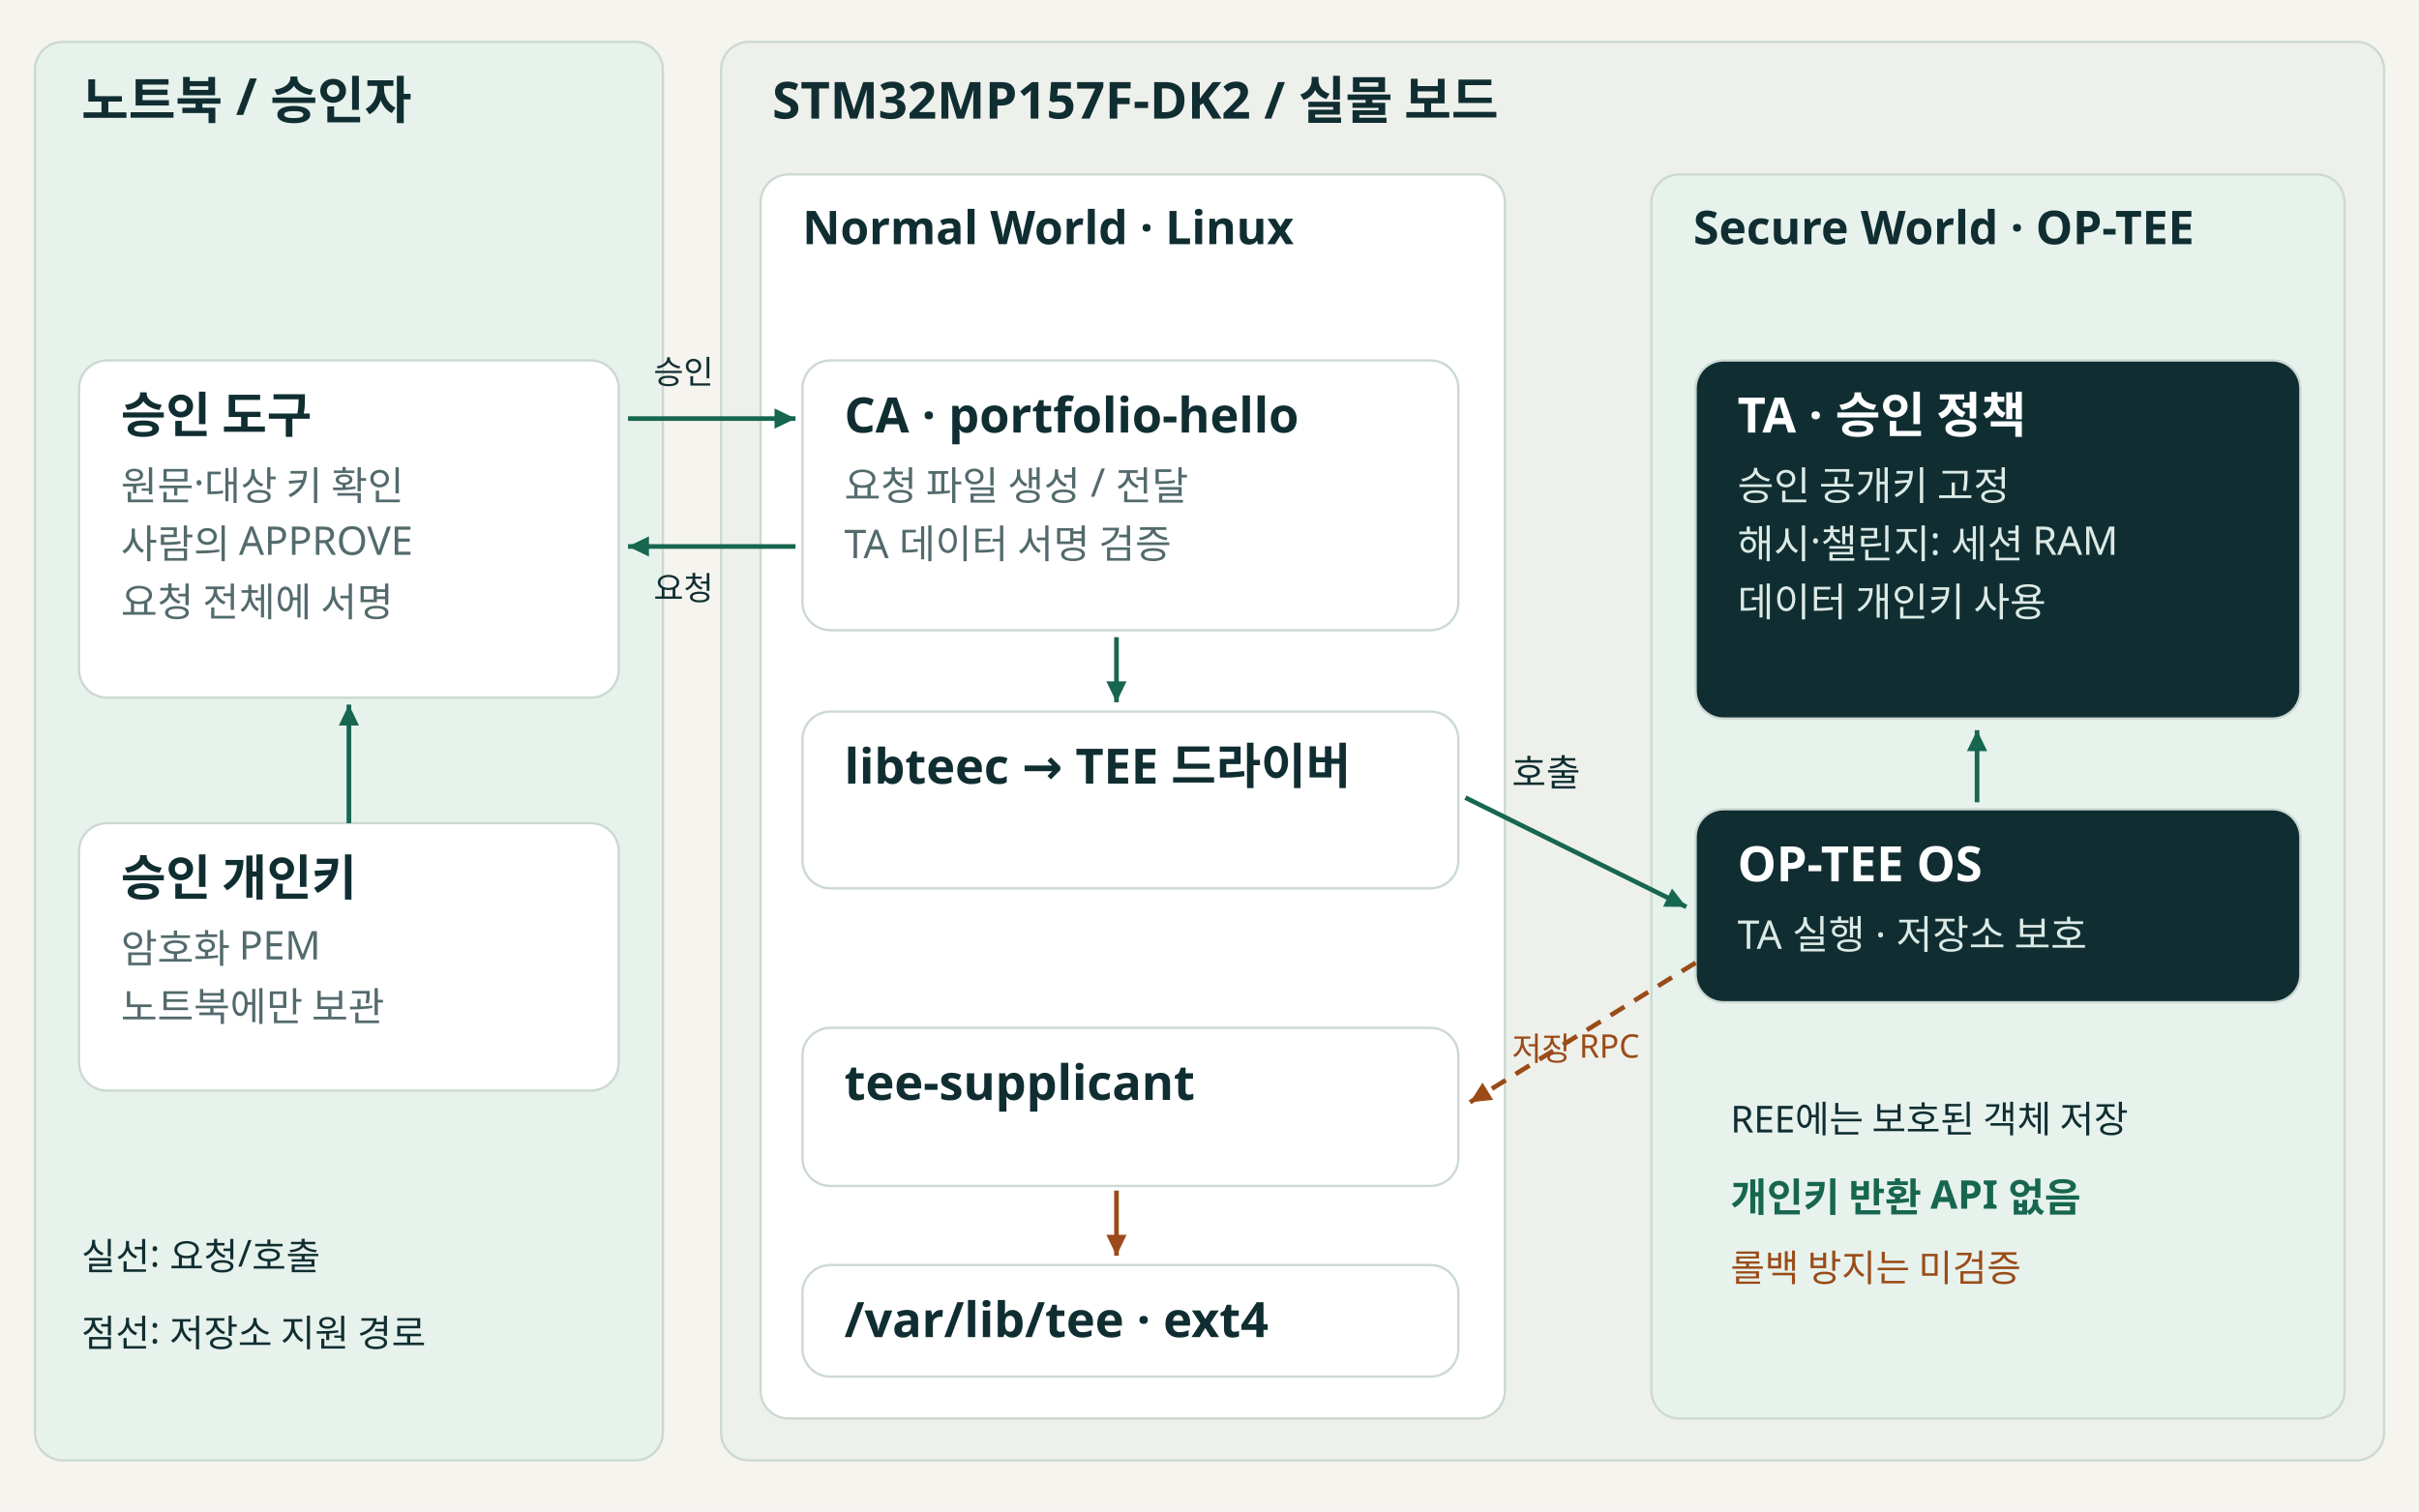
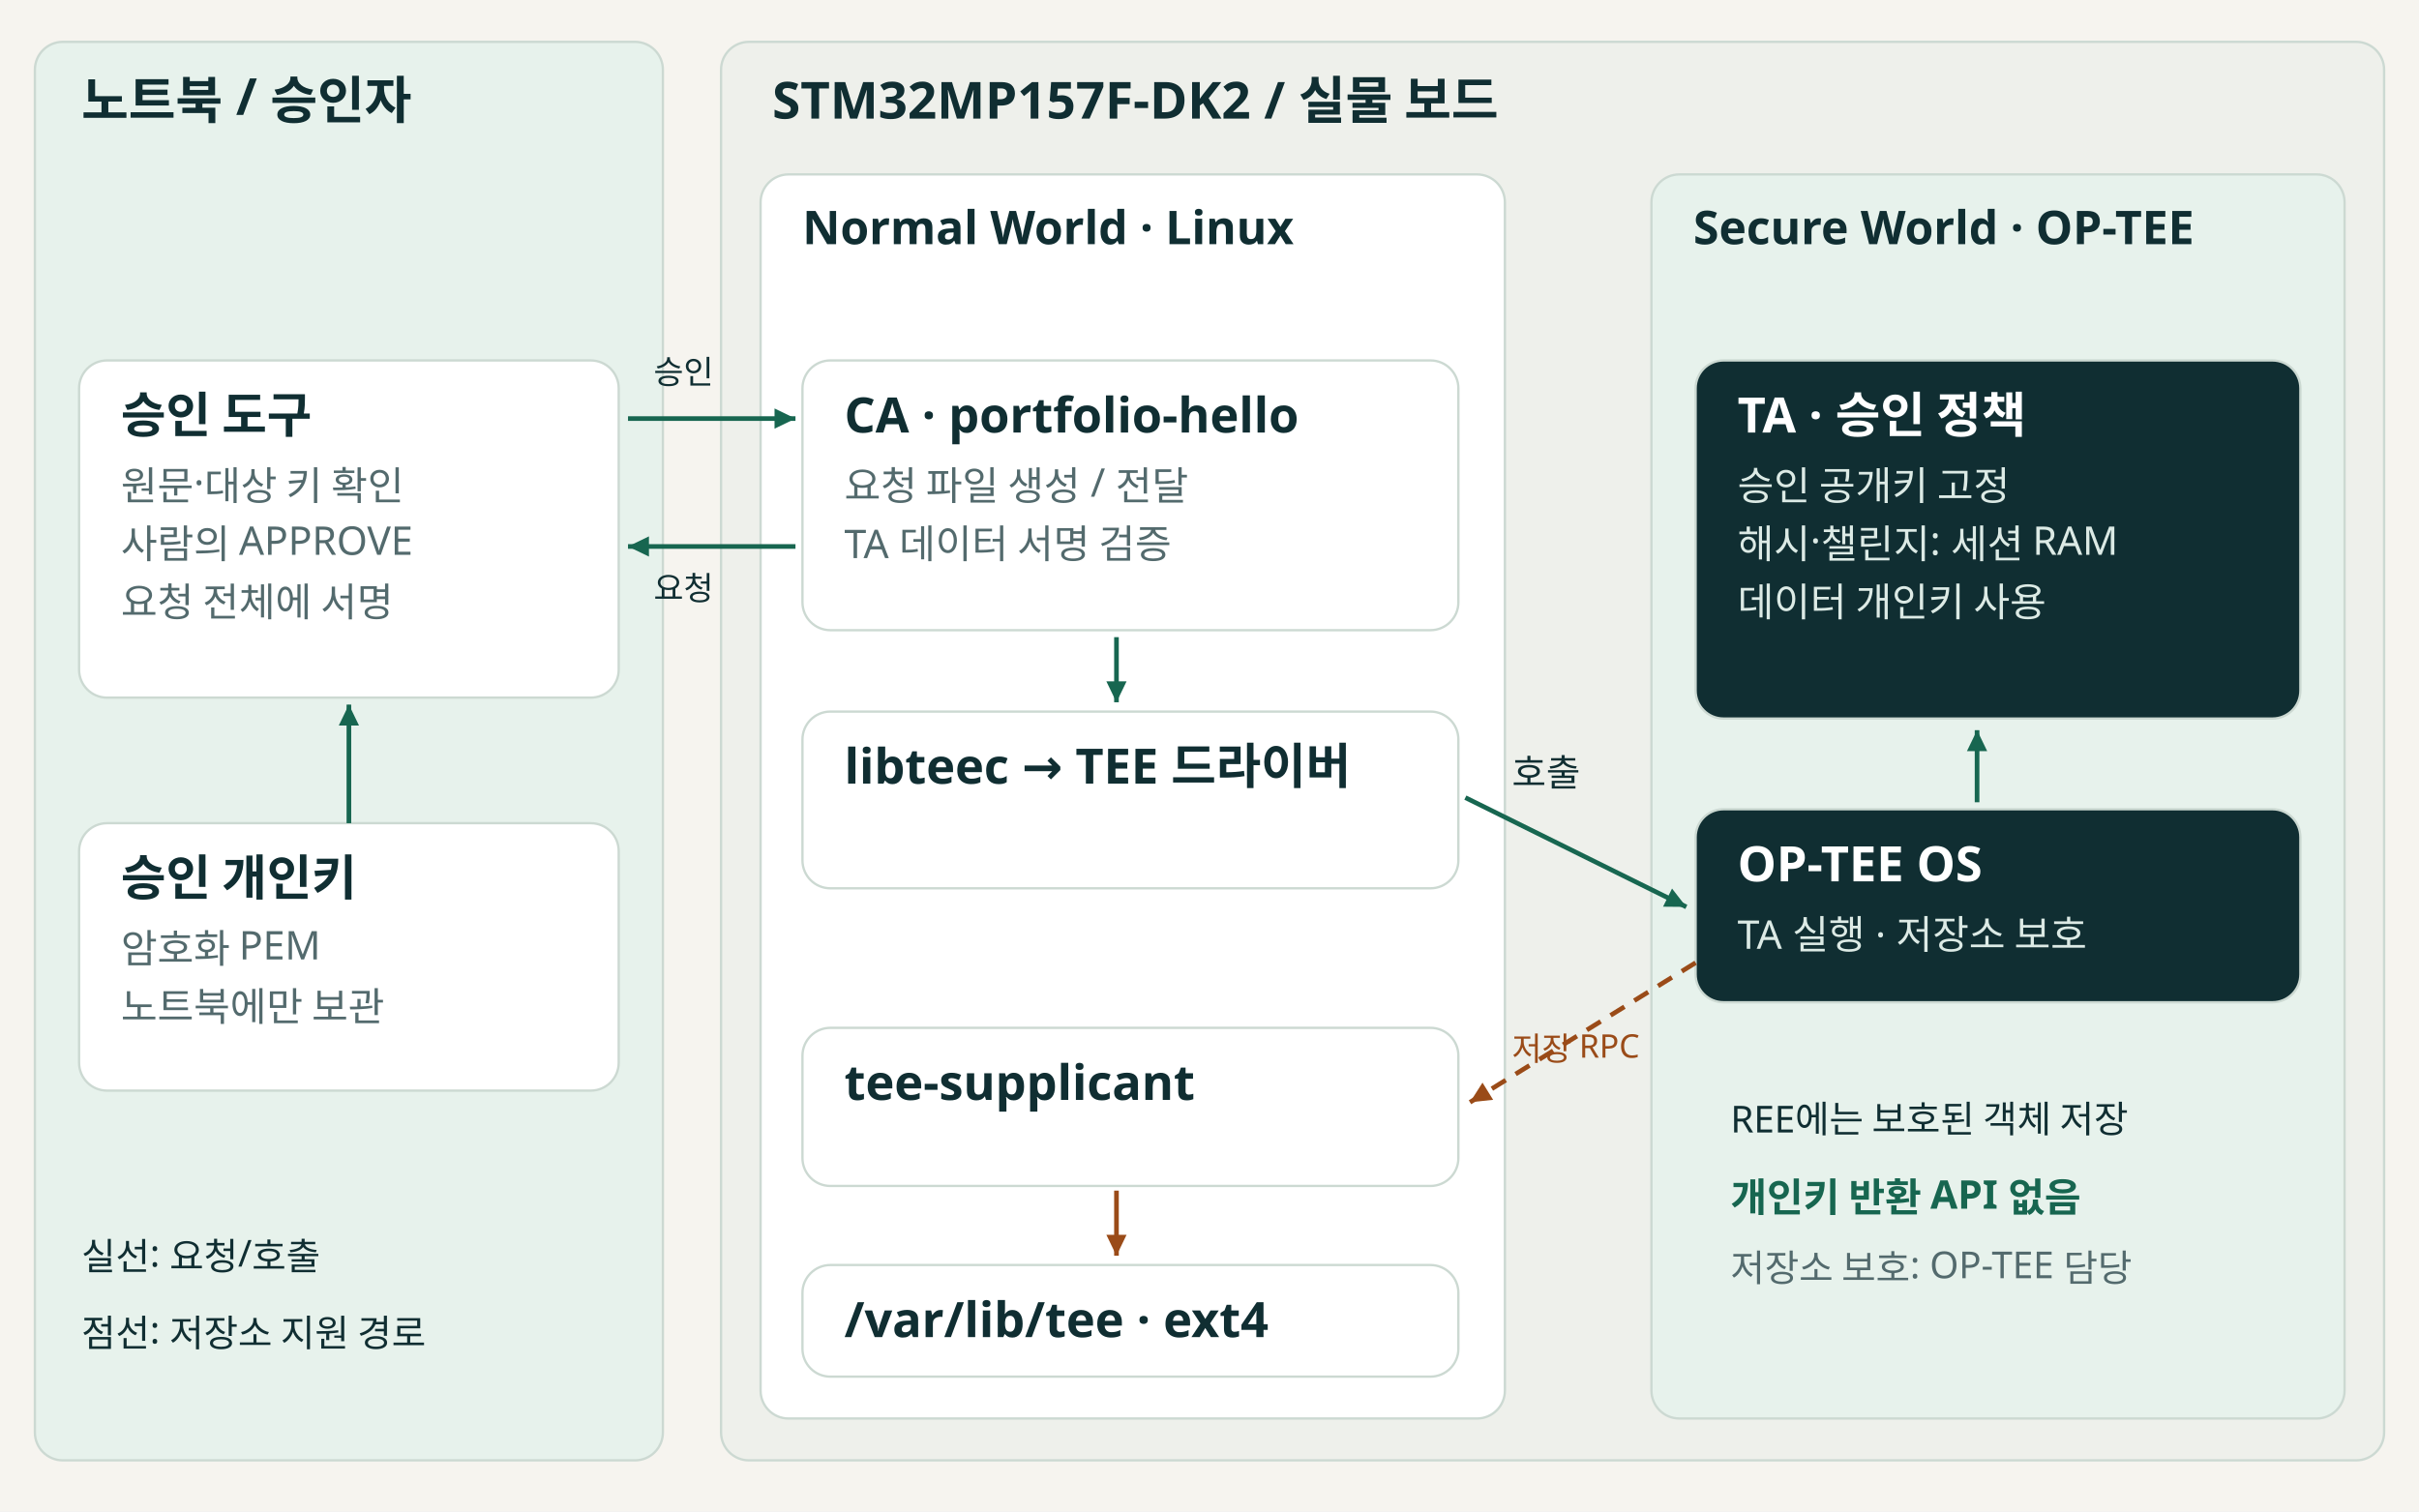
<svg xmlns="http://www.w3.org/2000/svg" width="1040" height="650" viewBox="0 0 1040 650" role="img" aria-labelledby="title desc">
  <rect width="100%" height="100%" fill="#f6f4ef" />
  <rect x="15" y="18" width="270" height="610" rx="12" fill="#e7f2ec" stroke="#ccd9d2" />
  <text x="35" y="51" font-family="system-ui,Malgun Gothic,sans-serif" font-size="22" fill="#102e32" font-weight="700">노트북 / 승인자</text>
  <rect x="310" y="18" width="715" height="610" rx="12" fill="#eef0eb" stroke="#ccd9d2" />
  <text x="332" y="51" font-family="system-ui,Malgun Gothic,sans-serif" font-size="22" fill="#102e32" font-weight="700">STM32MP157F-DK2 / 실물 보드</text>
  <rect x="327" y="75" width="320" height="535" rx="12" fill="#ffffff" stroke="#ccd9d2" />
  <text x="345" y="105" font-family="system-ui,Malgun Gothic,sans-serif" font-size="20" fill="#102e32" font-weight="700">Normal World · Linux</text>
  <rect x="710" y="75" width="298" height="535" rx="12" fill="#e7f2ec" stroke="#ccd9d2" />
  <text x="728" y="105" font-family="system-ui,Malgun Gothic,sans-serif" font-size="20" fill="#102e32" font-weight="700">Secure World · OP-TEE</text>
  <rect x="34" y="155" width="232" height="145" rx="12" fill="#ffffff" stroke="#ccd9d2" />
  <text x="52" y="186" font-family="system-ui,Malgun Gothic,sans-serif" font-size="21" fill="#102e32" font-weight="700">승인 도구</text>
  <text x="52" y="215" font-family="system-ui,Malgun Gothic,sans-serif" font-size="17" fill="#536a6d" font-weight="400">원문·대상 키 확인</text>
  <text x="52" y="240" font-family="system-ui,Malgun Gothic,sans-serif" font-size="17" fill="#536a6d" font-weight="400">사람의 APPROVE</text>
  <text x="52" y="265" font-family="system-ui,Malgun Gothic,sans-serif" font-size="17" fill="#536a6d" font-weight="400">요청 전체에 서명</text>
  <rect x="34" y="354" width="232" height="115" rx="12" fill="#ffffff" stroke="#ccd9d2" />
  <text x="52" y="385" font-family="system-ui,Malgun Gothic,sans-serif" font-size="21" fill="#102e32" font-weight="700">승인 개인키</text>
  <text x="52" y="414" font-family="system-ui,Malgun Gothic,sans-serif" font-size="17" fill="#536a6d" font-weight="400">암호화 PEM</text>
  <text x="52" y="439" font-family="system-ui,Malgun Gothic,sans-serif" font-size="17" fill="#536a6d" font-weight="400">노트북에만 보관</text>
  <line x1="150" y1="354" x2="150" y2="303" stroke="#176650" stroke-width="2" />
  <polygon points="150,303 154.35,312.004 145.65,312.004" fill="#176650" />
  <rect x="345" y="155" width="282" height="116" rx="12" fill="#ffffff" stroke="#ccd9d2" />
  <text x="363" y="186" font-family="system-ui,Malgun Gothic,sans-serif" font-size="21" fill="#102e32" font-weight="700">CA · portfolio-hello</text>
  <text x="363" y="215" font-family="system-ui,Malgun Gothic,sans-serif" font-size="17" fill="#536a6d" font-weight="400">요청 파일 생성 / 전달</text>
  <text x="363" y="240" font-family="system-ui,Malgun Gothic,sans-serif" font-size="17" fill="#536a6d" font-weight="400">TA 데이터 서명 검증</text>
  <line x1="270" y1="180" x2="342" y2="180" stroke="#176650" stroke-width="2" />
  <polygon points="342,180 332.996,184.35 332.996,175.65" fill="#176650" />
  <text x="281" y="165" font-family="system-ui,Malgun Gothic,sans-serif" font-size="14" fill="#102e32" font-weight="400">승인</text>
  <line x1="342" y1="235" x2="270" y2="235" stroke="#176650" stroke-width="2" />
  <polygon points="270,235 279.004,230.65 279.004,239.35" fill="#176650" />
  <text x="281" y="258" font-family="system-ui,Malgun Gothic,sans-serif" font-size="14" fill="#102e32" font-weight="400">요청</text>
  <rect x="345" y="306" width="282" height="76" rx="12" fill="#ffffff" stroke="#ccd9d2" />
  <text x="363" y="337" font-family="system-ui,Malgun Gothic,sans-serif" font-size="21" fill="#102e32" font-weight="700">libteec → TEE 드라이버</text>
  <line x1="480" y1="274" x2="480" y2="302" stroke="#176650" stroke-width="2" />
  <polygon points="480,302 475.65,292.996 484.35,292.996" fill="#176650" />
  <rect x="729" y="155" width="260" height="154" rx="12" fill="#102e32" stroke="#ccd9d2" />
  <text x="747" y="186" font-family="system-ui,Malgun Gothic,sans-serif" font-size="21" fill="#ffffff" font-weight="700">TA · 승인 정책</text>
  <text x="747" y="215" font-family="system-ui,Malgun Gothic,sans-serif" font-size="17" fill="#dceae5" font-weight="400">승인 공개키 고정</text>
  <text x="747" y="240" font-family="system-ui,Malgun Gothic,sans-serif" font-size="17" fill="#dceae5" font-weight="400">해시·챌린지: 세션 RAM</text>
  <text x="747" y="265" font-family="system-ui,Malgun Gothic,sans-serif" font-size="17" fill="#dceae5" font-weight="400">데이터 개인키 사용</text>
  <rect x="729" y="348" width="260" height="83" rx="12" fill="#102e32" stroke="#ccd9d2" />
  <text x="747" y="379" font-family="system-ui,Malgun Gothic,sans-serif" font-size="21" fill="#ffffff" font-weight="700">OP-TEE OS</text>
  <text x="747" y="408" font-family="system-ui,Malgun Gothic,sans-serif" font-size="17" fill="#dceae5" font-weight="400">TA 실행 · 저장소 보호</text>
  <line x1="630" y1="343" x2="725" y2="390" stroke="#176650" stroke-width="2" />
  <polygon points="725,390 715,389.906 718.858,382.108" fill="#176650" />
  <text x="650" y="338" font-family="system-ui,Malgun Gothic,sans-serif" font-size="16" fill="#102e32" font-weight="400">호출</text>
  <line x1="850" y1="345" x2="850" y2="314" stroke="#176650" stroke-width="2" />
  <polygon points="850,314 854.35,323.004 845.65,323.004" fill="#176650" />
  <rect x="345" y="442" width="282" height="68" rx="12" fill="#ffffff" stroke="#ccd9d2" />
  <text x="363" y="473" font-family="system-ui,Malgun Gothic,sans-serif" font-size="21" fill="#102e32" font-weight="700">tee-supplicant</text>
  <rect x="345" y="544" width="282" height="48" rx="12" fill="#ffffff" stroke="#ccd9d2" />
  <text x="363" y="575" font-family="system-ui,Malgun Gothic,sans-serif" font-size="21" fill="#102e32" font-weight="700">/var/lib/tee · ext4</text>
  <line x1="729" y1="414" x2="632" y2="474" stroke="#9a4b18" stroke-width="2" stroke-dasharray="7 5" />
  <polygon points="632,474 637.37,465.564 641.946,472.962" fill="#9a4b18" />
  <text x="650" y="456" font-family="system-ui,Malgun Gothic,sans-serif" font-size="14" fill="#9a4b18" font-weight="400">저장 RPC</text>
  <line x1="480" y1="512" x2="480" y2="540" stroke="#9a4b18" stroke-width="2" />
  <polygon points="480,540 475.65,530.996 484.35,530.996" fill="#9a4b18" />
  <text x="744" y="487" font-family="system-ui,Malgun Gothic,sans-serif" font-size="16" fill="#102e32" font-weight="400">REE에는 보호된 객체 저장</text>
  <text x="744" y="521" font-family="system-ui,Malgun Gothic,sans-serif" font-size="17" fill="#176650" font-weight="700">개인키 반환 API 없음</text>
-   <text x="744" y="551" font-family="system-ui,Malgun Gothic,sans-serif" font-size="16" fill="#9a4b18" font-weight="400">롤백 방지는 미검증</text>
+   <text x="744" y="551" font-family="system-ui,Malgun Gothic,sans-serif" font-size="16" fill="#536a6d" font-weight="400">저장소 보호: OP-TEE 담당</text>
  <text x="35" y="546" font-family="system-ui,Malgun Gothic,sans-serif" font-size="16" fill="#102e32" font-weight="400">실선: 요청/호출</text>
  <text x="35" y="579" font-family="system-ui,Malgun Gothic,sans-serif" font-size="16" fill="#102e32" font-weight="400">점선: 저장소 지원 경로</text>
</svg>
